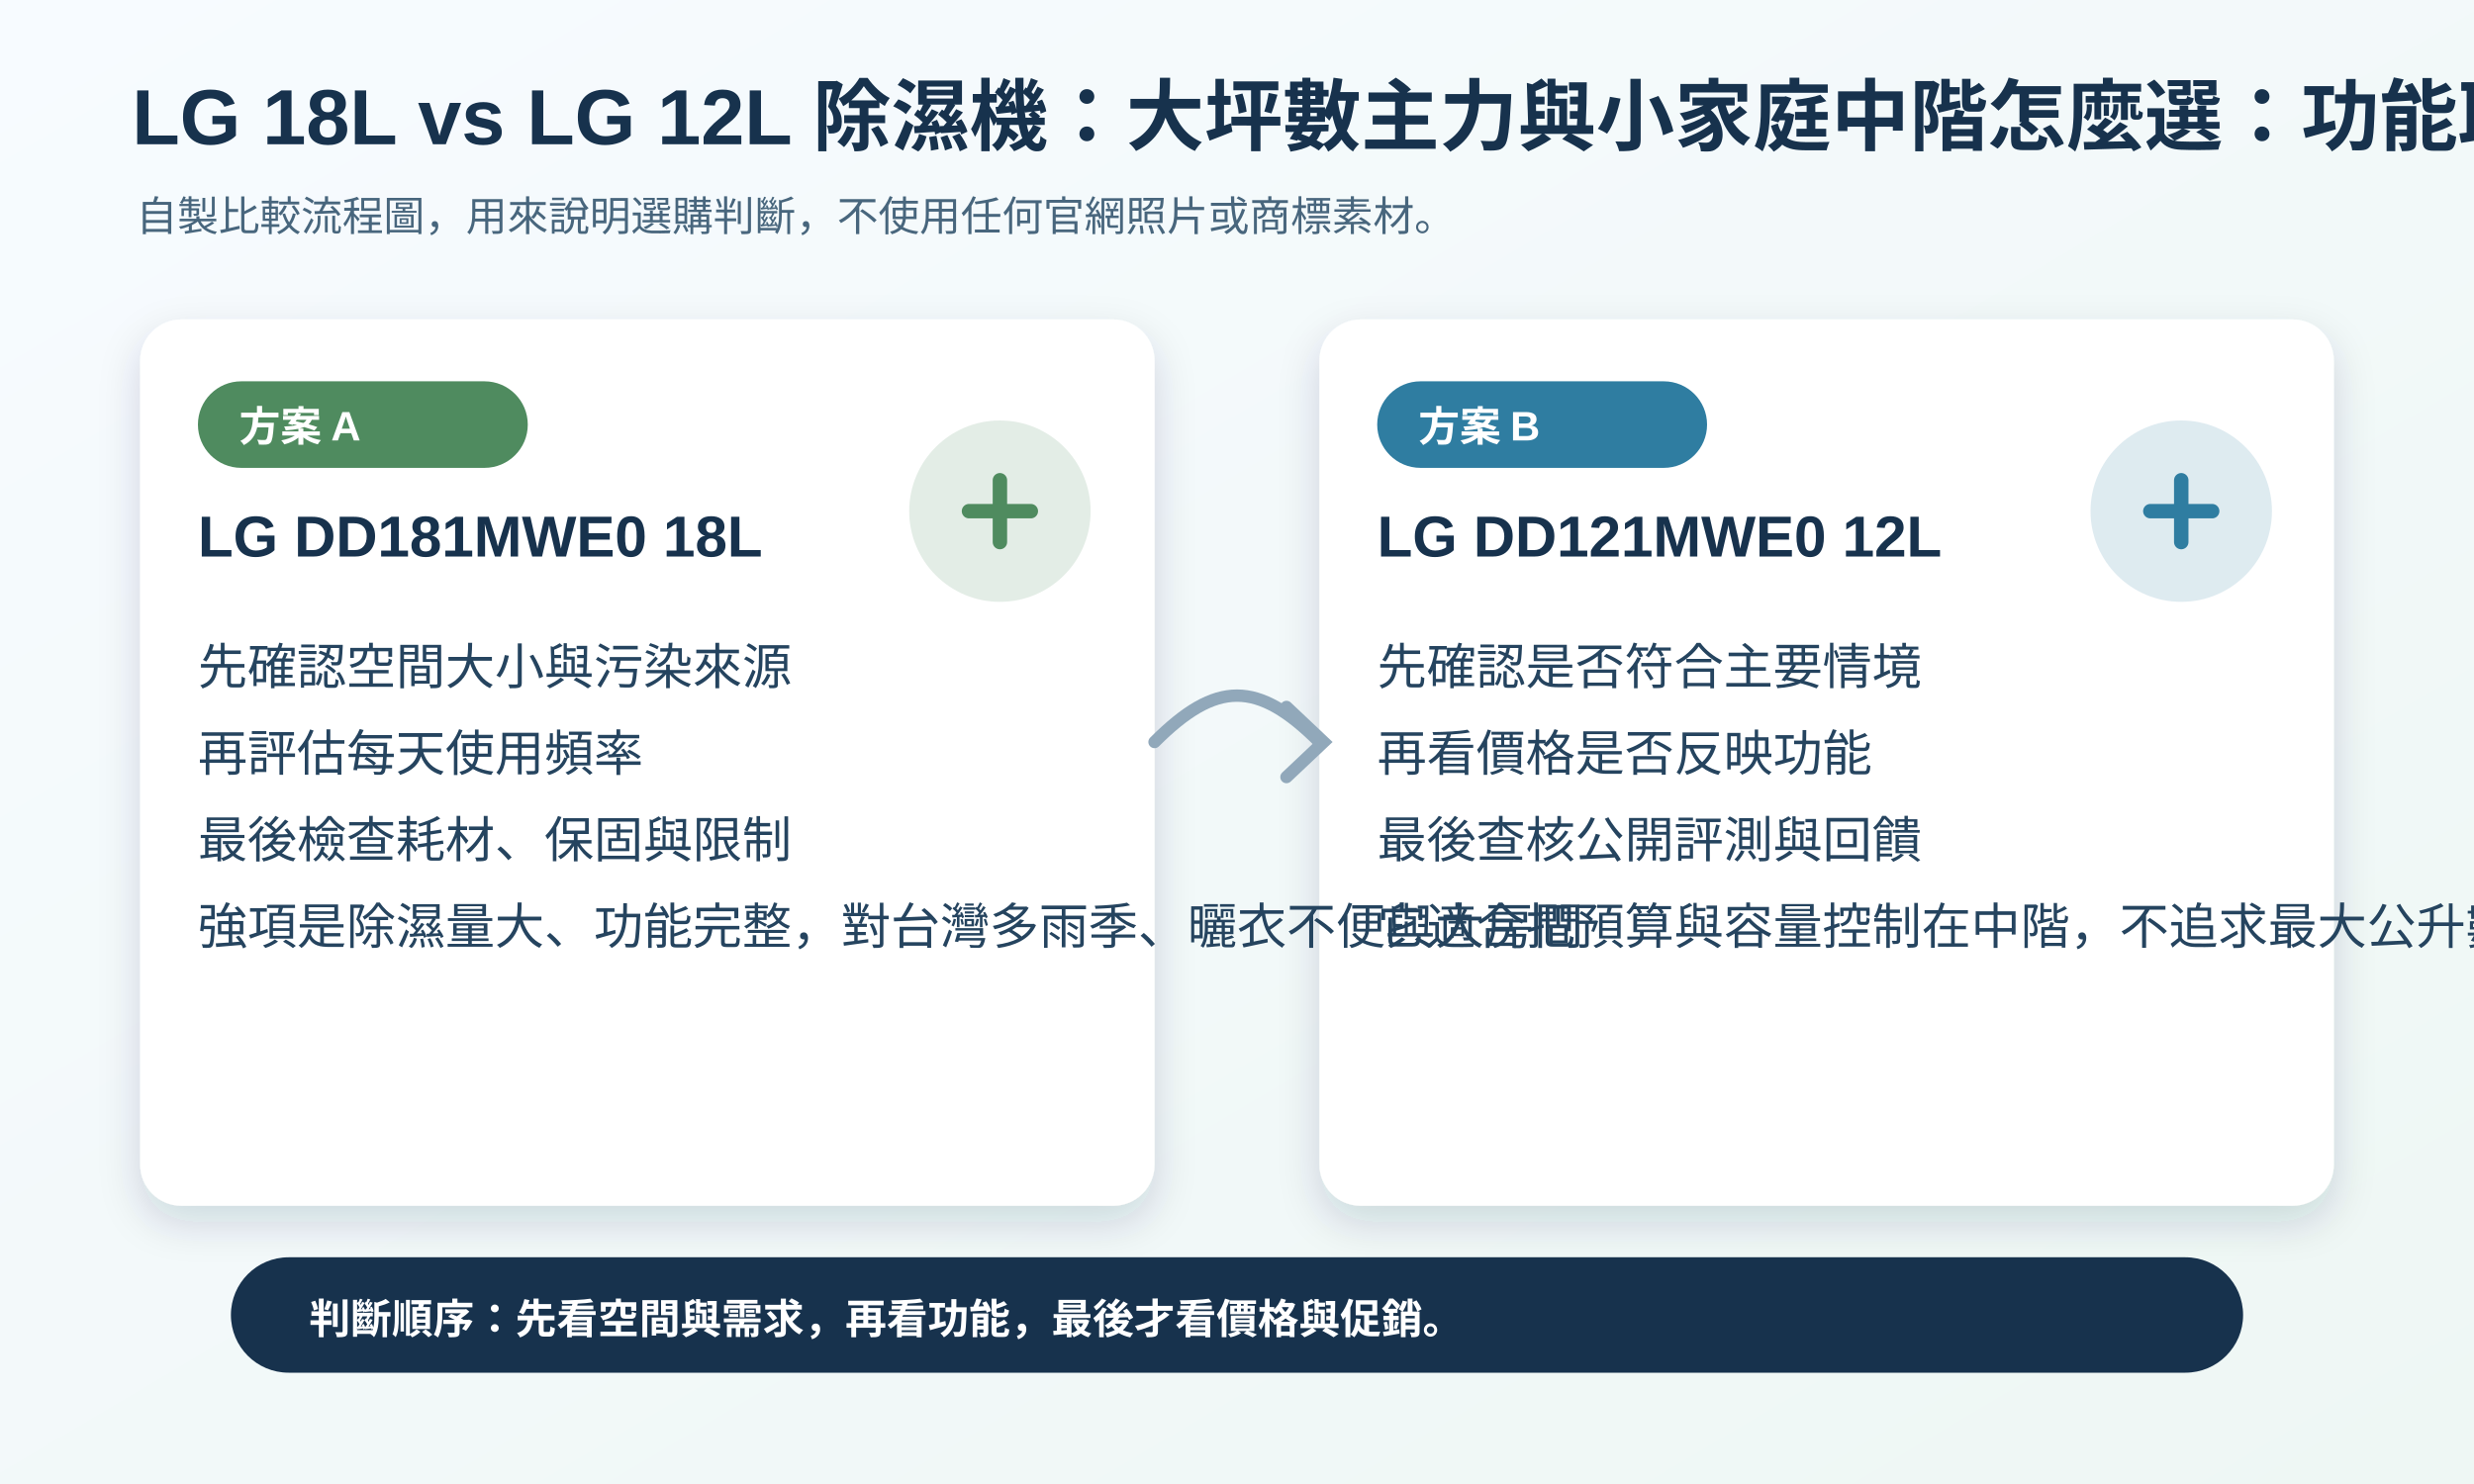
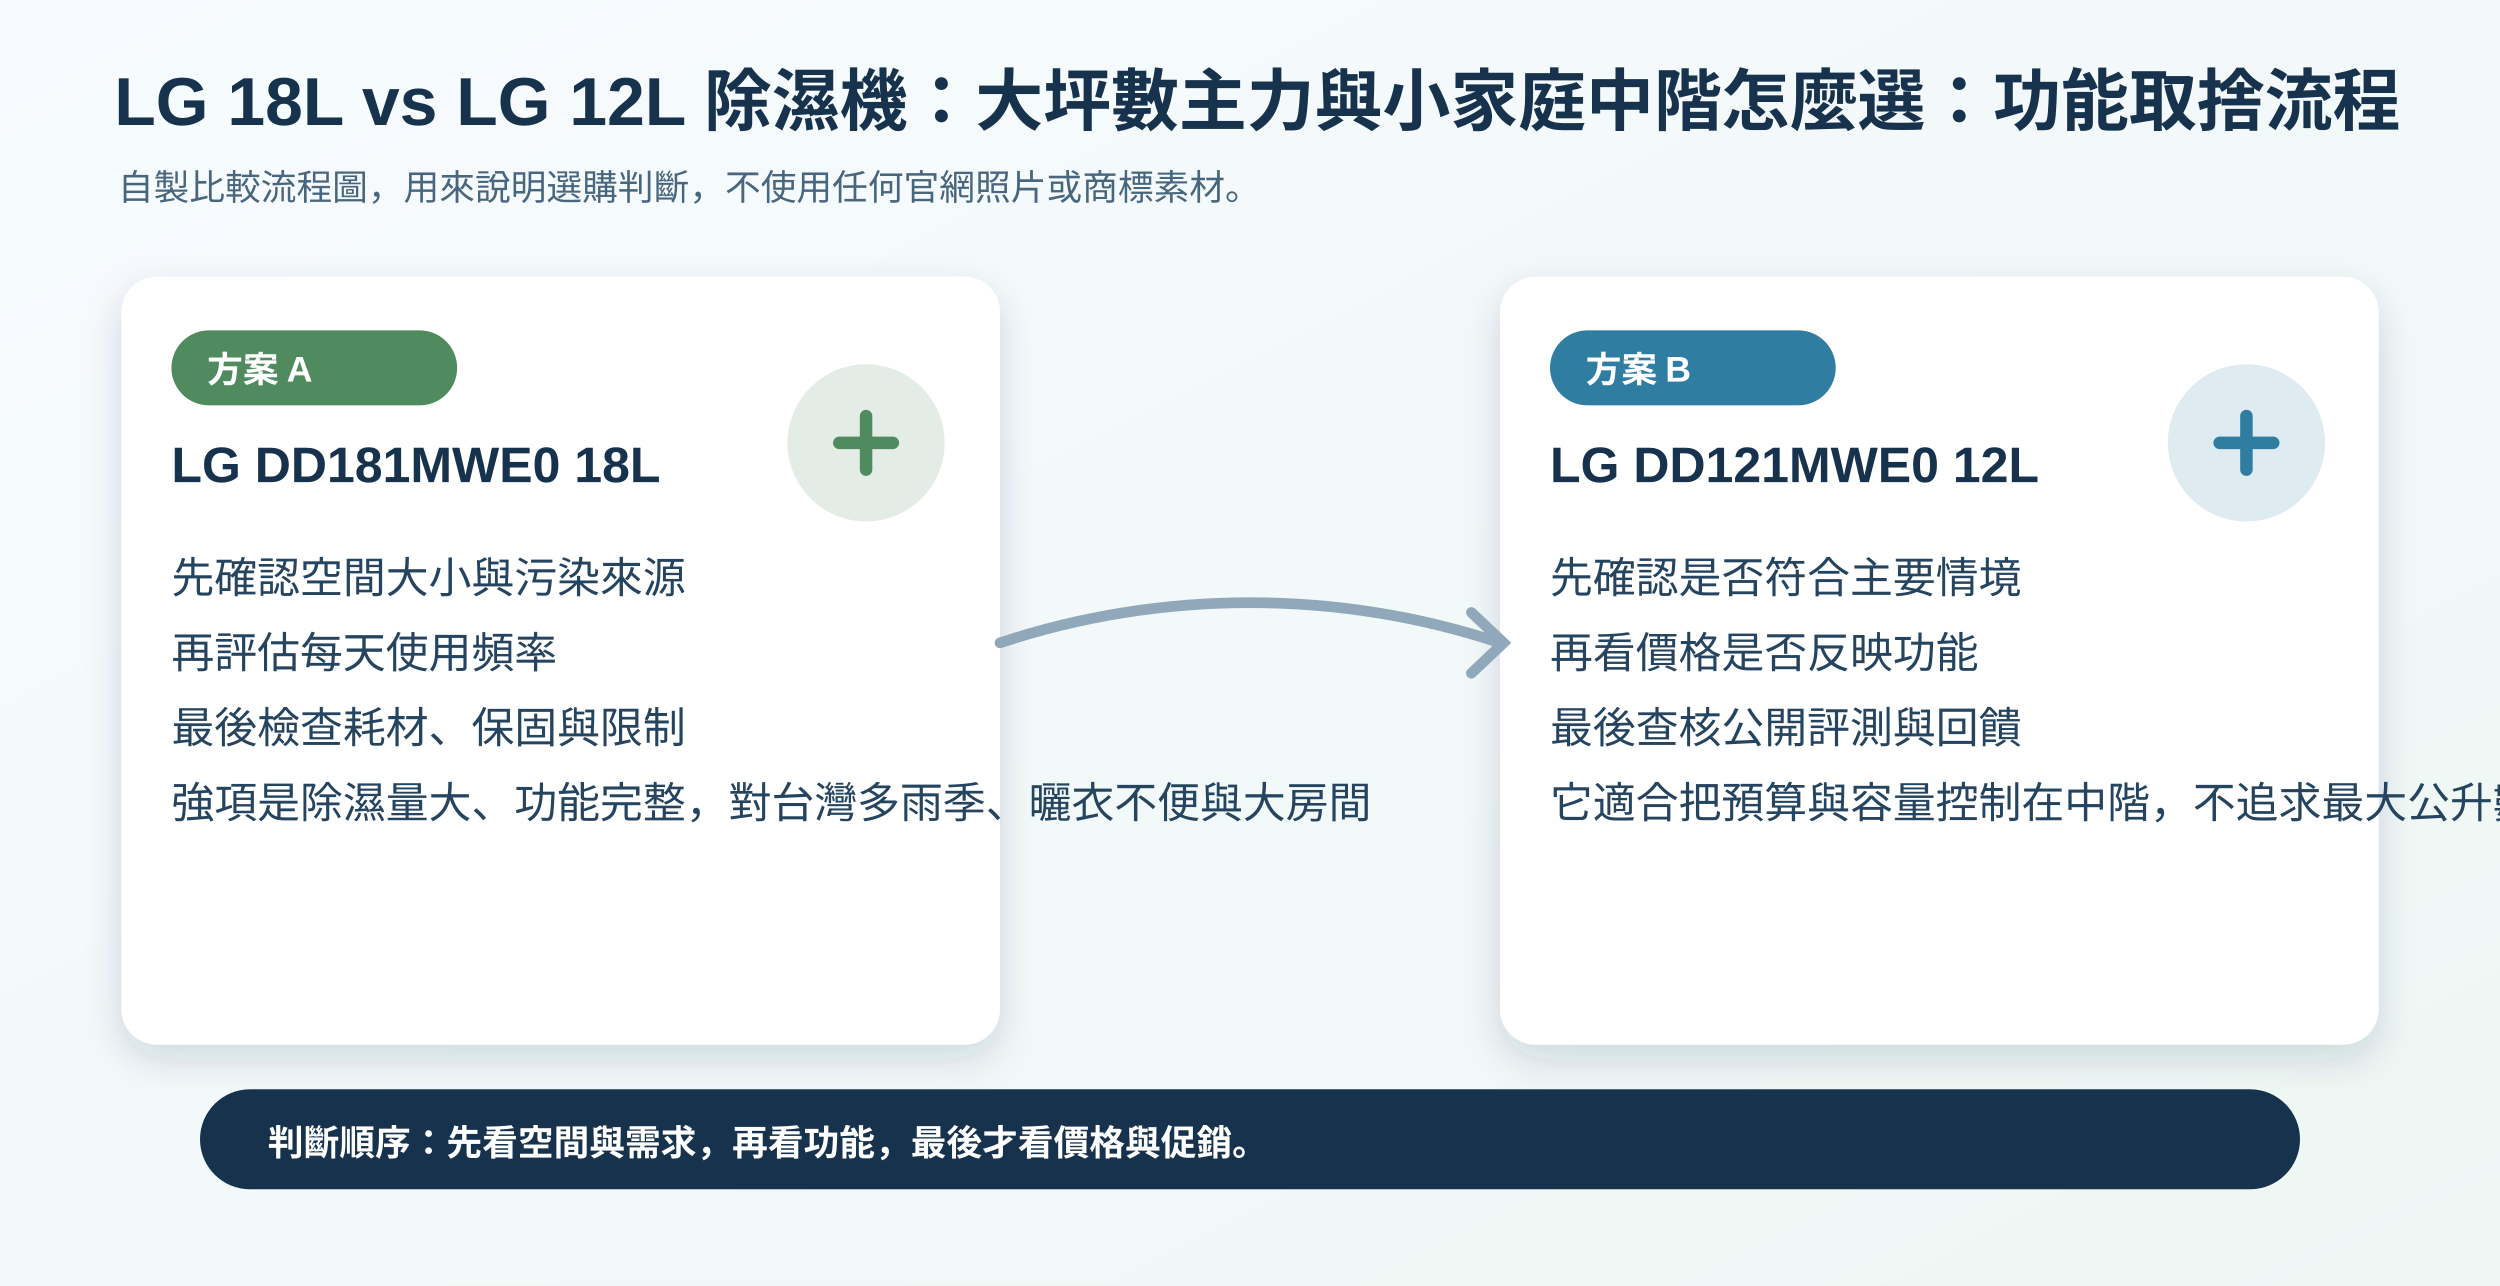
- <svg xmlns="http://www.w3.org/2000/svg" width="1200" height="720" viewBox="0 0 1200 720" role="img" aria-labelledby="title desc">
+ <svg xmlns="http://www.w3.org/2000/svg" width="1400" height="720" viewBox="0 0 1400 720" role="img" aria-labelledby="title desc">
  <defs>
    <linearGradient id="bg" x1="0" x2="1" y1="0" y2="1">
      <stop offset="0%" stop-color="#f7fbff" />
      <stop offset="100%" stop-color="#eef7f4" />
    </linearGradient>
    <filter id="shadow" x="-10%" y="-10%" width="120%" height="120%">
      <feDropShadow dx="0" dy="8" stdDeviation="10" flood-color="#17324d" flood-opacity="0.16" />
    </filter>
  </defs>
  <style>
    .title { font: 700 38px "Noto Sans TC", "Microsoft JhengHei", Arial, sans-serif; fill: #17324d; }
    .label { font: 700 28px "Noto Sans TC", "Microsoft JhengHei", Arial, sans-serif; fill: #17324d; }
    .body { font: 500 24px "Noto Sans TC", "Microsoft JhengHei", Arial, sans-serif; fill: #25445f; }
    .small { font: 500 20px "Noto Sans TC", "Microsoft JhengHei", Arial, sans-serif; fill: #48667d; }
    .pill { font: 700 20px "Noto Sans TC", "Microsoft JhengHei", Arial, sans-serif; fill: #ffffff; }
  </style>
-   <rect width="1200" height="720" rx="0" fill="url(#bg)" />
+   <rect width="1400" height="720" rx="0" fill="url(#bg)" />
  <text x="64" y="70" class="title">LG 18L vs LG 12L 除濕機：大坪數主力與小家庭中階怎麼選：功能取捨流程</text>
  <text x="66" y="112" class="small">自製比較流程圖，用來說明選購判斷，不使用任何官網照片或商標素材。</text>
  <rect x="68" y="155" width="492" height="430" rx="20" fill="#ffffff" filter="url(#shadow)" />
-   <rect x="640" y="155" width="492" height="430" rx="20" fill="#ffffff" filter="url(#shadow)" />
+   <rect x="840" y="155" width="492" height="430" rx="20" fill="#ffffff" filter="url(#shadow)" />
  <rect x="96" y="185" width="160" height="42" rx="21" fill="#4f8b5f" />
-   <rect x="668" y="185" width="160" height="42" rx="21" fill="#2f7da1" />
+   <rect x="868" y="185" width="160" height="42" rx="21" fill="#2f7da1" />
  <text x="116" y="214" class="pill">方案 A</text>
-   <text x="688" y="214" class="pill">方案 B</text>
+   <text x="888" y="214" class="pill">方案 B</text>
  <text x="96" y="270" class="label">LG DD181MWE0 18L</text>
-   <text x="668" y="270" class="label">LG DD121MWE0 12L</text>
+   <text x="868" y="270" class="label">LG DD121MWE0 12L</text>
  <circle cx="485" cy="248" r="44" fill="#4f8b5f" opacity="0.16" />
-   <circle cx="1058" cy="248" r="44" fill="#2f7da1" opacity="0.16" />
+   <circle cx="1258" cy="248" r="44" fill="#2f7da1" opacity="0.16" />
  <path d="M470 248 h30 m-15 -15 v30" stroke="#4f8b5f" stroke-width="7" stroke-linecap="round" />
-   <path d="M1043 248 h30 m-15 -15 v30" stroke="#2f7da1" stroke-width="7" stroke-linecap="round" />
+   <path d="M1243 248 h30 m-15 -15 v30" stroke="#2f7da1" stroke-width="7" stroke-linecap="round" />
  <text x="96" y="332" class="body" font-size="26">先確認空間大小與污染來源</text>
  <text x="96" y="374" class="body" font-size="26">再評估每天使用頻率</text>
  <text x="96" y="416" class="body" font-size="26">最後檢查耗材、保固與限制</text>
  <text x="96" y="458" class="body" font-size="26">強項是除濕量大、功能完整，對台灣多雨季、曬衣不便與大房間</text>
-   <text x="668" y="332" class="body" font-size="26">先確認是否符合主要情境</text>
-   <text x="668" y="374" class="body" font-size="26">再看價格是否反映功能</text>
-   <text x="668" y="416" class="body" font-size="26">最後查核公開評測與回饋</text>
-   <text x="668" y="458" class="body" font-size="26">它適合把預算與容量控制在中階，不追求最大公升數，但想要 </text>
-   <path d="M560 360 C590 330 610 330 640 360" fill="none" stroke="#91a8ba" stroke-width="6" stroke-linecap="round" />
-   <path d="M624 343 L642 360 L624 377" fill="none" stroke="#91a8ba" stroke-width="6" stroke-linecap="round" />
-   <rect x="112" y="610" width="976" height="56" rx="28" fill="#17324d" />
+   <text x="868" y="332" class="body" font-size="26">先確認是否符合主要情境</text>
+   <text x="868" y="374" class="body" font-size="26">再看價格是否反映功能</text>
+   <text x="868" y="416" class="body" font-size="26">最後查核公開評測與回饋</text>
+   <text x="868" y="458" class="body" font-size="26">它適合把預算與容量控制在中階，不追求最大公升數，但想要 </text>
+   <path d="M560 360 C650 330 750 330 840 360" fill="none" stroke="#91a8ba" stroke-width="6" stroke-linecap="round" />
+   <path d="M824 343 L842 360 L824 377" fill="none" stroke="#91a8ba" stroke-width="6" stroke-linecap="round" />
+   <rect x="112" y="610" width="1176" height="56" rx="28" fill="#17324d" />
  <text x="150" y="647" class="pill">判斷順序：先看空間與需求，再看功能，最後才看價格與促銷。</text>
</svg>
